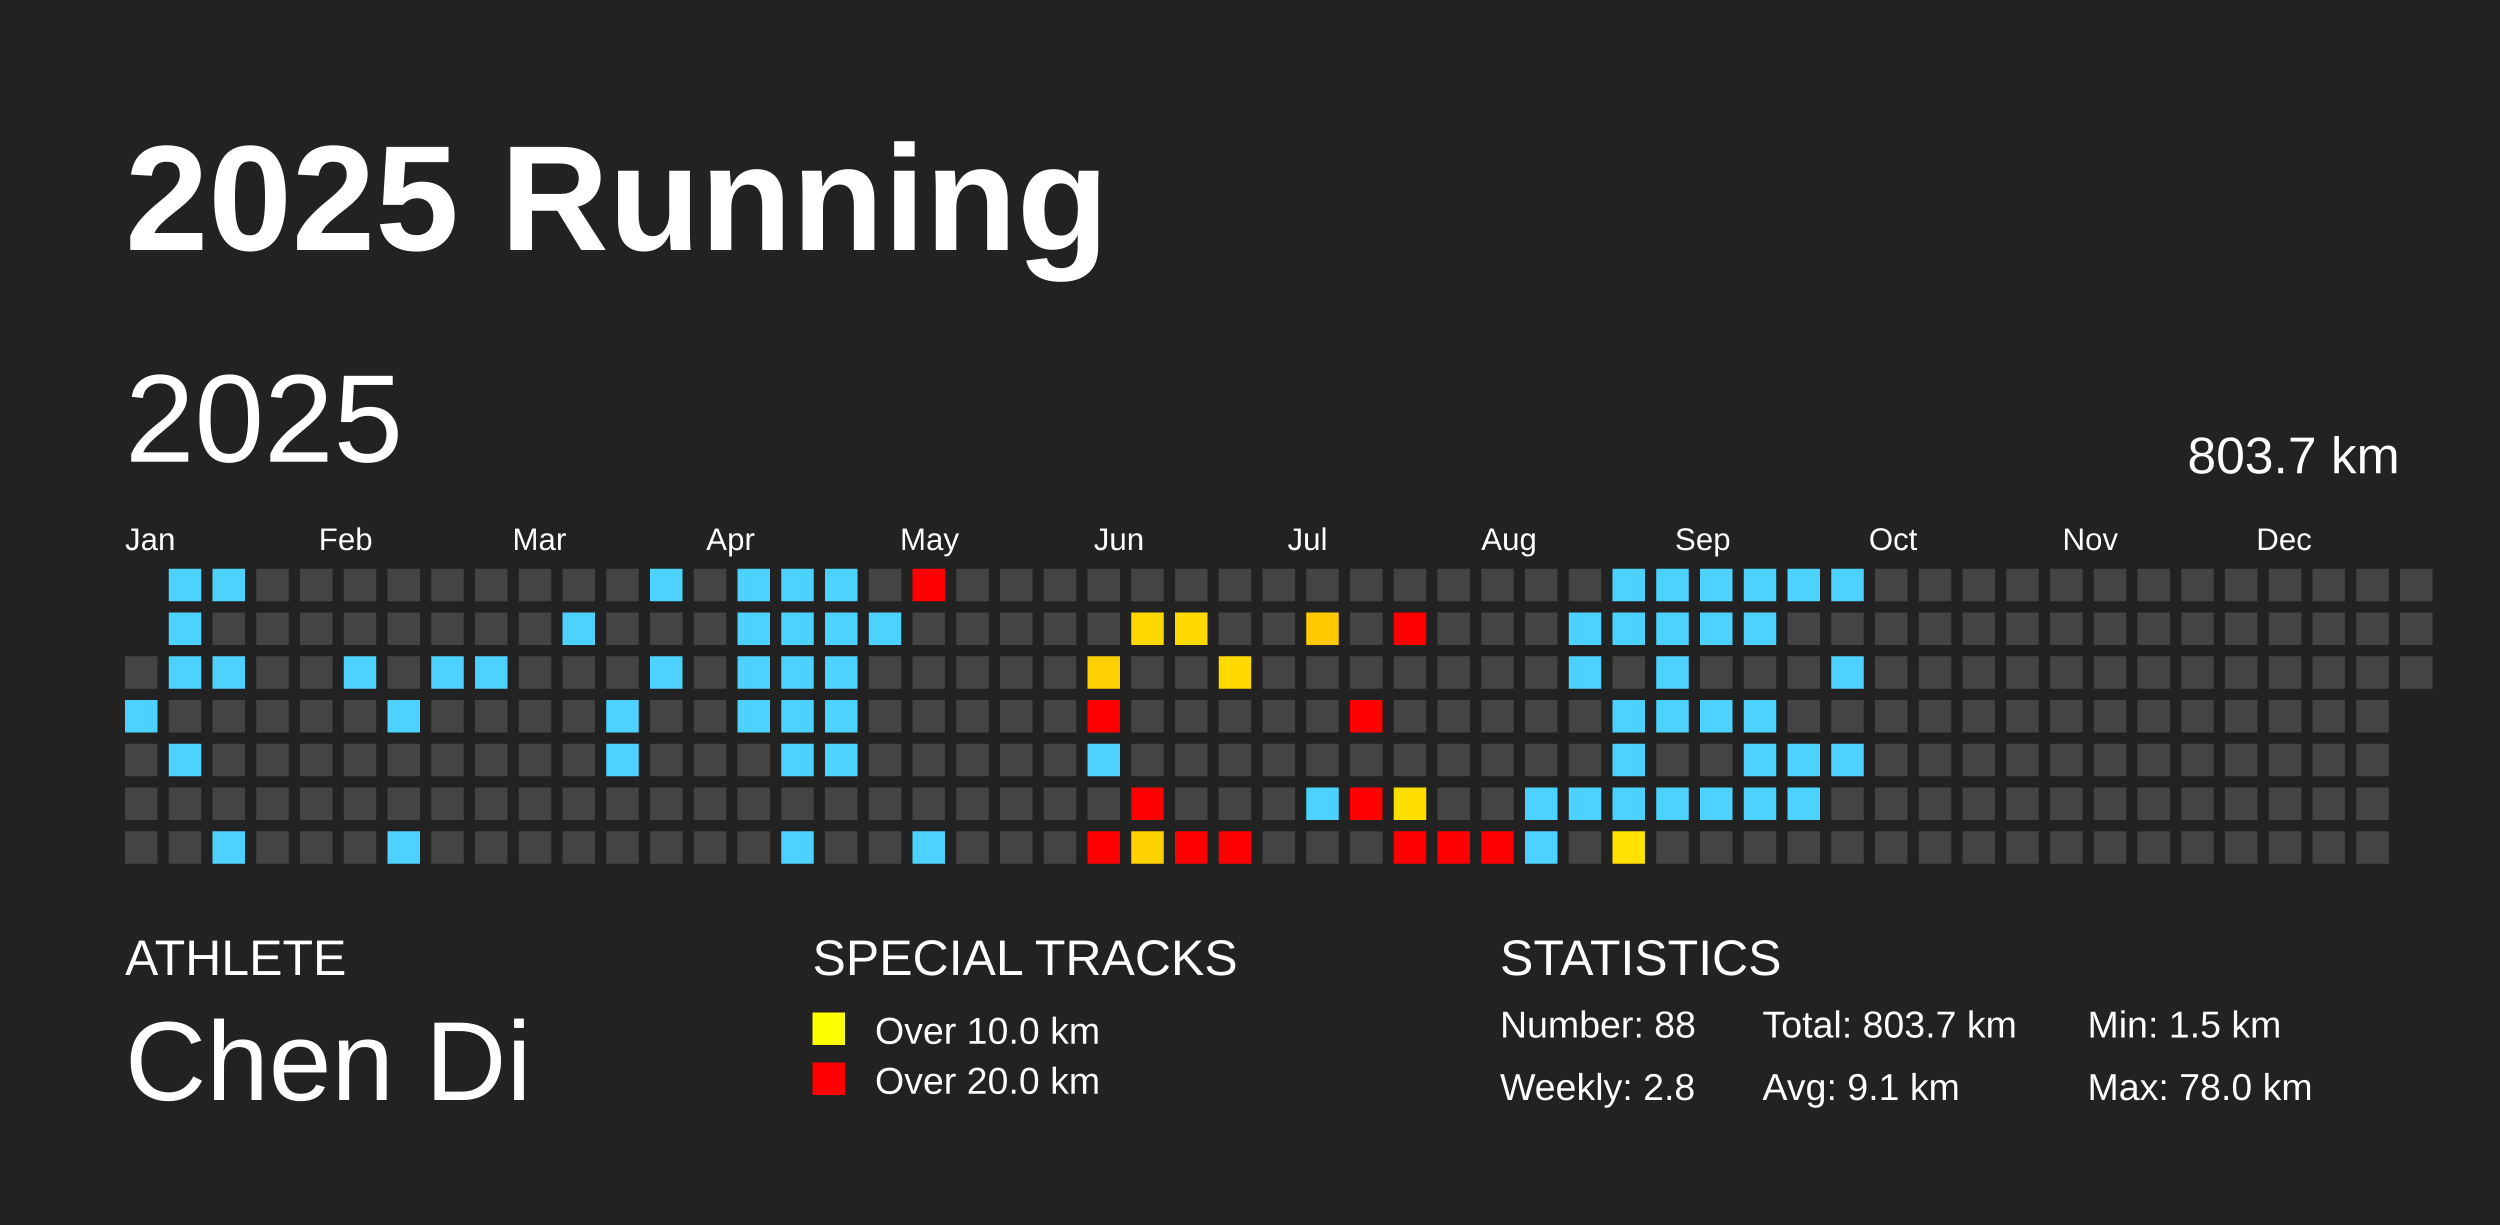
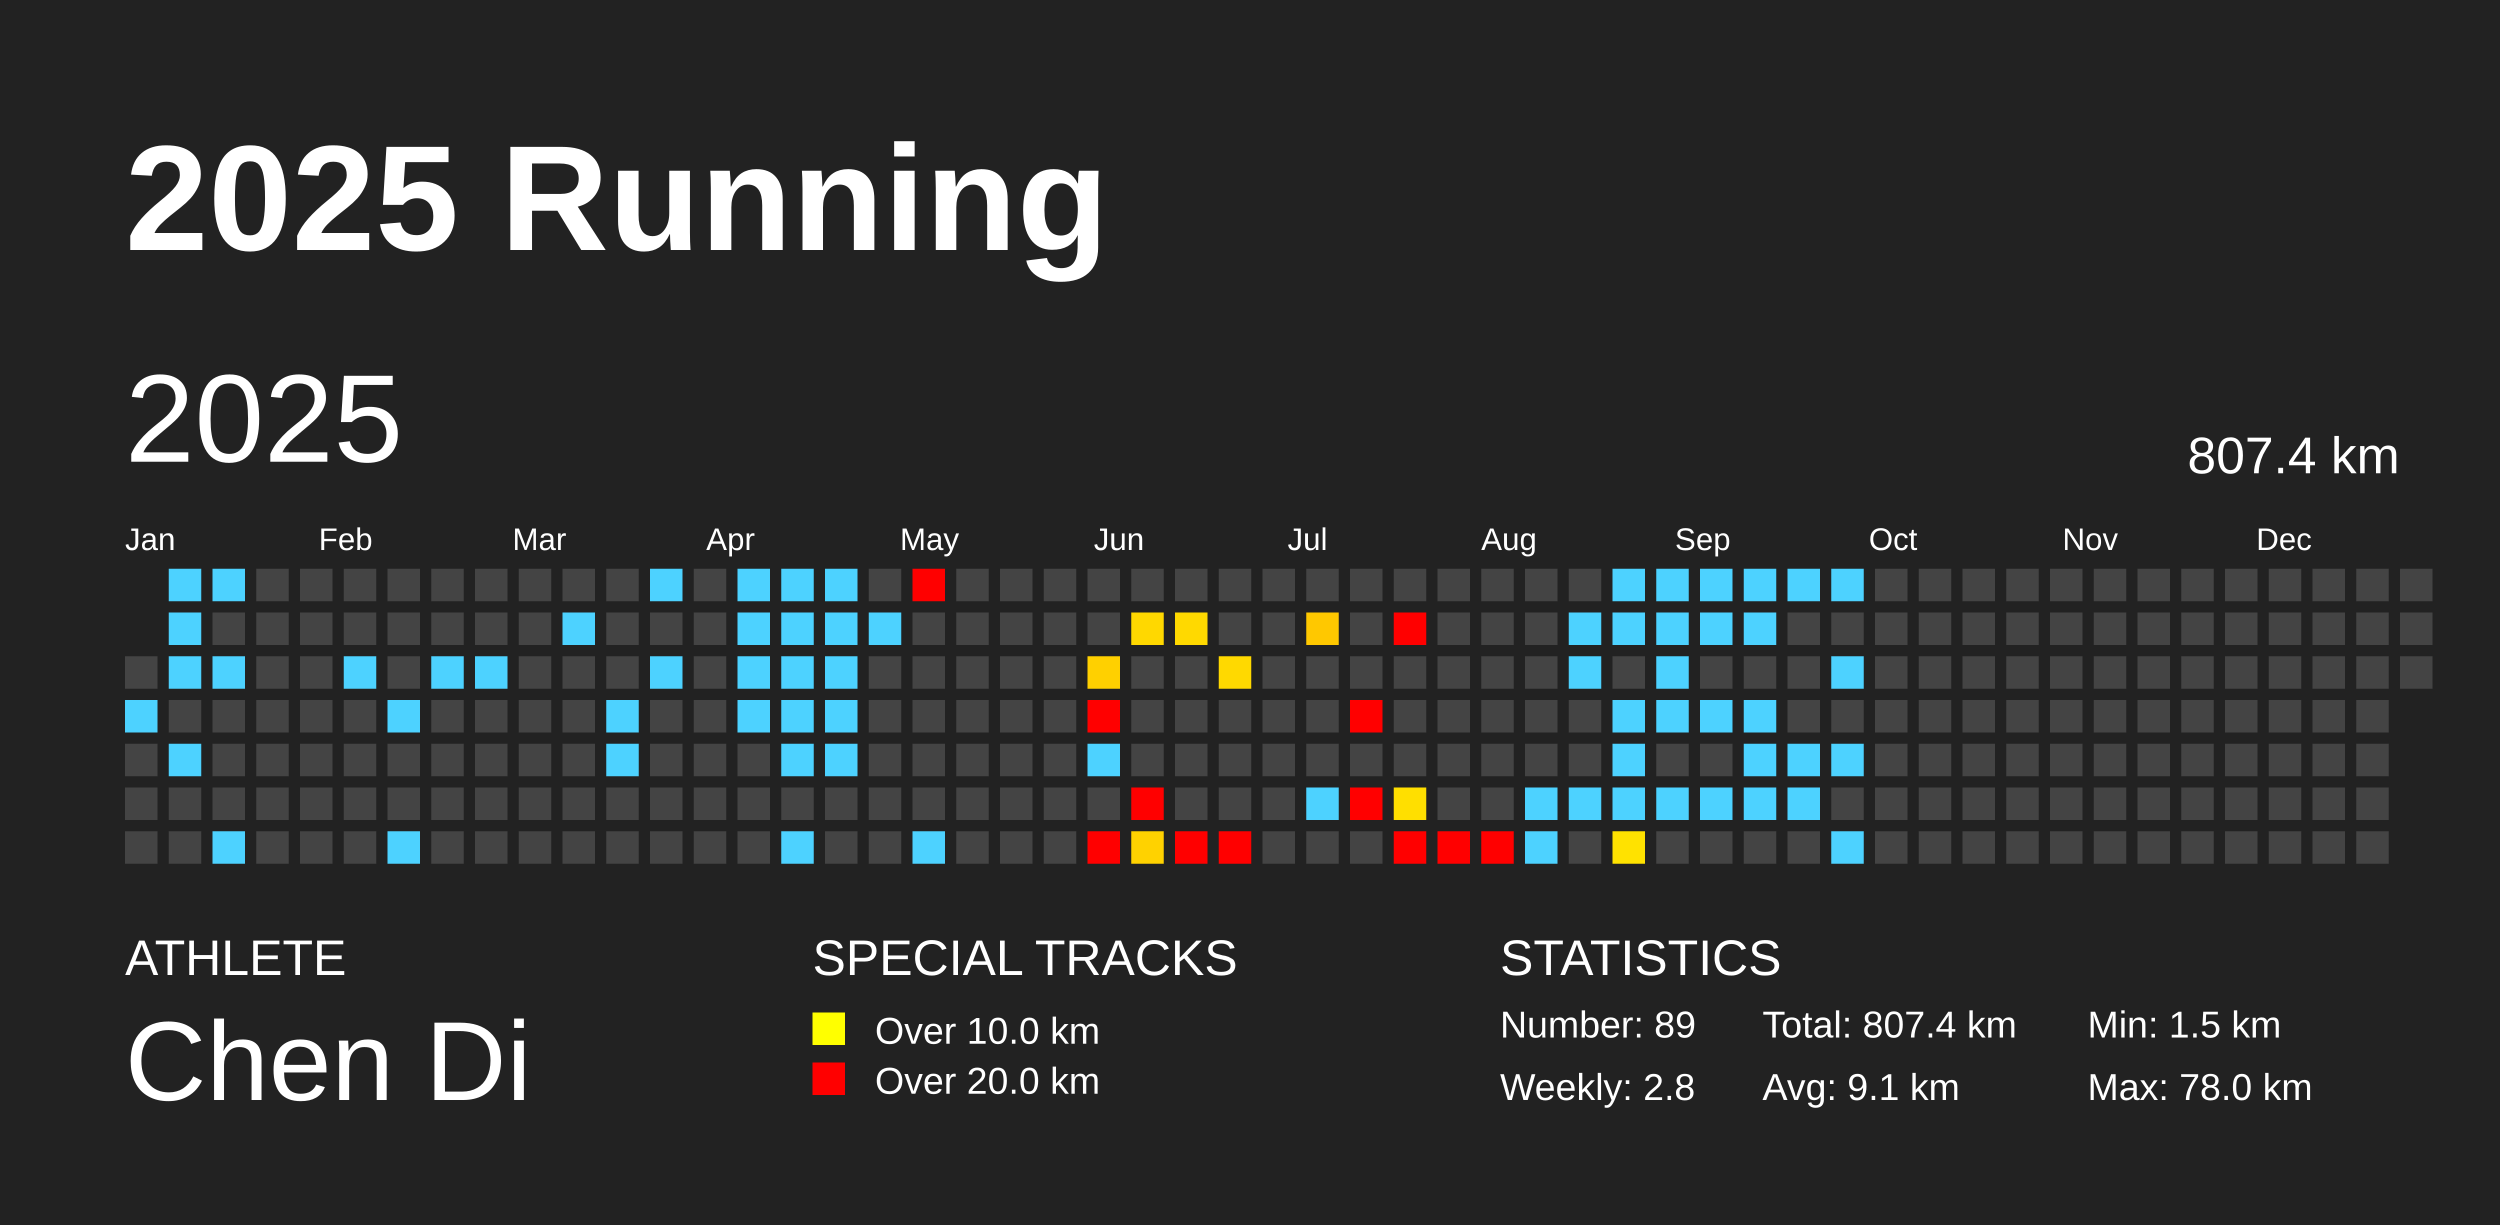
<svg xmlns="http://www.w3.org/2000/svg" baseProfile="full" height="98mm" version="1.1" viewBox="0,0,200,98" width="200mm">
  <defs />
  <rect fill="#222222" height="98" width="200" x="0" y="0" />
  <text fill="#FFFFFF" style="font-size:12px; font-family:Arial; font-weight:bold;" x="10" y="20">2025 Running</text>
  <text fill="#FFFFFF" style="font-size:4px; font-family:Arial" x="10" y="78">ATHLETE</text>
  <text fill="#FFFFFF" style="font-size:9px; font-family:Arial" x="10" y="88">Chen Di</text>
  <text fill="#FFFFFF" style="font-size:4px; font-family:Arial" x="65" y="78">SPECIAL TRACKS</text>
  <rect fill="yellow" height="2.6" width="2.6" x="65" y="81" />
  <text fill="#FFFFFF" style="font-size:3px; font-family:Arial" x="70" y="83.5">Over 10.0 km</text>
  <rect fill="red" height="2.6" width="2.6" x="65" y="85" />
  <text fill="#FFFFFF" style="font-size:3px; font-family:Arial" x="70" y="87.5">Over 20.0 km</text>
  <text fill="#FFFFFF" style="font-size:4px; font-family:Arial" x="120" y="78">STATISTICS</text>
-   <text fill="#FFFFFF" style="font-size:3px; font-family:Arial" x="120" y="83">Number: 88</text>
+   <text fill="#FFFFFF" style="font-size:3px; font-family:Arial" x="120" y="83">Number: 89</text>
  <text fill="#FFFFFF" style="font-size:3px; font-family:Arial" x="120" y="88">Weekly: 2.8</text>
-   <text fill="#FFFFFF" style="font-size:3px; font-family:Arial" x="141" y="83">Total: 803.7 km</text>
+   <text fill="#FFFFFF" style="font-size:3px; font-family:Arial" x="141" y="83">Total: 807.4 km</text>
  <text fill="#FFFFFF" style="font-size:3px; font-family:Arial" x="141" y="88">Avg: 9.1 km</text>
  <text fill="#FFFFFF" style="font-size:3px; font-family:Arial" x="167" y="83">Min: 1.5 km</text>
  <text fill="#FFFFFF" style="font-size:3px; font-family:Arial" x="167" y="88">Max: 78.0 km</text>
  <text dominant-baseline="hanging" fill="#FFFFFF" style="font-size:10.0px; font-family:Arial;" x="10" y="30">2025</text>
-   <text dominant-baseline="hanging" fill="#FFFFFF" style="font-size:4.125px; font-family:Arial;" x="175" y="35">803.7 km</text>
+   <text dominant-baseline="hanging" fill="#FFFFFF" style="font-size:4.125px; font-family:Arial;" x="175" y="35">807.4 km</text>
  <text fill="#FFFFFF" style="font-size:2.5px; font-family:Arial" x="10.0" y="44">Jan</text>
  <text fill="#FFFFFF" style="font-size:2.5px; font-family:Arial" x="25.5" y="44">Feb</text>
  <text fill="#FFFFFF" style="font-size:2.5px; font-family:Arial" x="41.0" y="44">Mar</text>
  <text fill="#FFFFFF" style="font-size:2.5px; font-family:Arial" x="56.5" y="44">Apr</text>
  <text fill="#FFFFFF" style="font-size:2.5px; font-family:Arial" x="72.0" y="44">May</text>
  <text fill="#FFFFFF" style="font-size:2.5px; font-family:Arial" x="87.5" y="44">Jun</text>
  <text fill="#FFFFFF" style="font-size:2.5px; font-family:Arial" x="103.0" y="44">Jul</text>
  <text fill="#FFFFFF" style="font-size:2.5px; font-family:Arial" x="118.5" y="44">Aug</text>
  <text fill="#FFFFFF" style="font-size:2.5px; font-family:Arial" x="134.0" y="44">Sep</text>
  <text fill="#FFFFFF" style="font-size:2.5px; font-family:Arial" x="149.5" y="44">Oct</text>
  <text fill="#FFFFFF" style="font-size:2.5px; font-family:Arial" x="165.0" y="44">Nov</text>
  <text fill="#FFFFFF" style="font-size:2.5px; font-family:Arial" x="180.5" y="44">Dec</text>
  <rect fill="#444444" height="2.6" width="2.6" x="10.0" y="52.5" />
  <rect fill="#4dd2ff" height="2.6" width="2.6" x="10.0" y="56.0" />
  <rect fill="#444444" height="2.6" width="2.6" x="10.0" y="59.5" />
  <rect fill="#444444" height="2.6" width="2.6" x="10.0" y="63.0" />
  <rect fill="#444444" height="2.6" width="2.6" x="10.0" y="66.5" />
  <rect fill="#4dd2ff" height="2.6" width="2.6" x="13.5" y="45.5" />
  <rect fill="#4dd2ff" height="2.6" width="2.6" x="13.5" y="49.0" />
  <rect fill="#4dd2ff" height="2.6" width="2.6" x="13.5" y="52.5" />
  <rect fill="#444444" height="2.6" width="2.6" x="13.5" y="56.0" />
  <rect fill="#4dd2ff" height="2.6" width="2.6" x="13.5" y="59.5" />
  <rect fill="#444444" height="2.6" width="2.6" x="13.5" y="63.0" />
  <rect fill="#444444" height="2.6" width="2.6" x="13.5" y="66.5" />
  <rect fill="#4dd2ff" height="2.6" width="2.6" x="17.0" y="45.5" />
  <rect fill="#444444" height="2.6" width="2.6" x="17.0" y="49.0" />
  <rect fill="#4dd2ff" height="2.6" width="2.6" x="17.0" y="52.5" />
  <rect fill="#444444" height="2.6" width="2.6" x="17.0" y="56.0" />
  <rect fill="#444444" height="2.6" width="2.6" x="17.0" y="59.5" />
  <rect fill="#444444" height="2.6" width="2.6" x="17.0" y="63.0" />
  <rect fill="#4dd2ff" height="2.6" width="2.6" x="17.0" y="66.5" />
  <rect fill="#444444" height="2.6" width="2.6" x="20.5" y="45.5" />
  <rect fill="#444444" height="2.6" width="2.6" x="20.5" y="49.0" />
  <rect fill="#444444" height="2.6" width="2.6" x="20.5" y="52.5" />
  <rect fill="#444444" height="2.6" width="2.6" x="20.5" y="56.0" />
  <rect fill="#444444" height="2.6" width="2.6" x="20.5" y="59.5" />
  <rect fill="#444444" height="2.6" width="2.6" x="20.5" y="63.0" />
  <rect fill="#444444" height="2.6" width="2.6" x="20.5" y="66.5" />
  <rect fill="#444444" height="2.6" width="2.6" x="24.0" y="45.5" />
  <rect fill="#444444" height="2.6" width="2.6" x="24.0" y="49.0" />
  <rect fill="#444444" height="2.6" width="2.6" x="24.0" y="52.5" />
  <rect fill="#444444" height="2.6" width="2.6" x="24.0" y="56.0" />
  <rect fill="#444444" height="2.6" width="2.6" x="24.0" y="59.5" />
  <rect fill="#444444" height="2.6" width="2.6" x="24.0" y="63.0" />
  <rect fill="#444444" height="2.6" width="2.6" x="24.0" y="66.5" />
  <rect fill="#444444" height="2.6" width="2.6" x="27.5" y="45.5" />
  <rect fill="#444444" height="2.6" width="2.6" x="27.5" y="49.0" />
  <rect fill="#4dd2ff" height="2.6" width="2.6" x="27.5" y="52.5" />
  <rect fill="#444444" height="2.6" width="2.6" x="27.5" y="56.0" />
  <rect fill="#444444" height="2.6" width="2.6" x="27.5" y="59.5" />
  <rect fill="#444444" height="2.6" width="2.6" x="27.5" y="63.0" />
  <rect fill="#444444" height="2.6" width="2.6" x="27.5" y="66.5" />
  <rect fill="#444444" height="2.6" width="2.6" x="31.0" y="45.5" />
  <rect fill="#444444" height="2.6" width="2.6" x="31.0" y="49.0" />
  <rect fill="#444444" height="2.6" width="2.6" x="31.0" y="52.5" />
  <rect fill="#4dd2ff" height="2.6" width="2.6" x="31.0" y="56.0" />
  <rect fill="#444444" height="2.6" width="2.6" x="31.0" y="59.5" />
  <rect fill="#444444" height="2.6" width="2.6" x="31.0" y="63.0" />
  <rect fill="#4dd2ff" height="2.6" width="2.6" x="31.0" y="66.5" />
  <rect fill="#444444" height="2.6" width="2.6" x="34.5" y="45.5" />
  <rect fill="#444444" height="2.6" width="2.6" x="34.5" y="49.0" />
  <rect fill="#4dd2ff" height="2.6" width="2.6" x="34.5" y="52.5" />
  <rect fill="#444444" height="2.6" width="2.6" x="34.5" y="56.0" />
  <rect fill="#444444" height="2.6" width="2.6" x="34.5" y="59.5" />
  <rect fill="#444444" height="2.6" width="2.6" x="34.5" y="63.0" />
  <rect fill="#444444" height="2.6" width="2.6" x="34.5" y="66.5" />
  <rect fill="#444444" height="2.6" width="2.6" x="38.0" y="45.5" />
  <rect fill="#444444" height="2.6" width="2.6" x="38.0" y="49.0" />
  <rect fill="#4dd2ff" height="2.6" width="2.6" x="38.0" y="52.5" />
  <rect fill="#444444" height="2.6" width="2.6" x="38.0" y="56.0" />
  <rect fill="#444444" height="2.6" width="2.6" x="38.0" y="59.5" />
  <rect fill="#444444" height="2.6" width="2.6" x="38.0" y="63.0" />
  <rect fill="#444444" height="2.6" width="2.6" x="38.0" y="66.5" />
  <rect fill="#444444" height="2.6" width="2.6" x="41.5" y="45.5" />
  <rect fill="#444444" height="2.6" width="2.6" x="41.5" y="49.0" />
  <rect fill="#444444" height="2.6" width="2.6" x="41.5" y="52.5" />
  <rect fill="#444444" height="2.6" width="2.6" x="41.5" y="56.0" />
  <rect fill="#444444" height="2.6" width="2.6" x="41.5" y="59.5" />
  <rect fill="#444444" height="2.6" width="2.6" x="41.5" y="63.0" />
  <rect fill="#444444" height="2.6" width="2.6" x="41.5" y="66.5" />
  <rect fill="#444444" height="2.6" width="2.6" x="45.0" y="45.5" />
  <rect fill="#4dd2ff" height="2.6" width="2.6" x="45.0" y="49.0" />
  <rect fill="#444444" height="2.6" width="2.6" x="45.0" y="52.5" />
  <rect fill="#444444" height="2.6" width="2.6" x="45.0" y="56.0" />
  <rect fill="#444444" height="2.6" width="2.6" x="45.0" y="59.5" />
  <rect fill="#444444" height="2.6" width="2.6" x="45.0" y="63.0" />
  <rect fill="#444444" height="2.6" width="2.6" x="45.0" y="66.5" />
  <rect fill="#444444" height="2.6" width="2.6" x="48.5" y="45.5" />
  <rect fill="#444444" height="2.6" width="2.6" x="48.5" y="49.0" />
  <rect fill="#444444" height="2.6" width="2.6" x="48.5" y="52.5" />
  <rect fill="#4dd2ff" height="2.6" width="2.6" x="48.5" y="56.0" />
  <rect fill="#4dd2ff" height="2.6" width="2.6" x="48.5" y="59.5" />
  <rect fill="#444444" height="2.6" width="2.6" x="48.5" y="63.0" />
  <rect fill="#444444" height="2.6" width="2.6" x="48.5" y="66.5" />
  <rect fill="#4dd2ff" height="2.6" width="2.6" x="52.0" y="45.5" />
  <rect fill="#444444" height="2.6" width="2.6" x="52.0" y="49.0" />
  <rect fill="#4dd2ff" height="2.6" width="2.6" x="52.0" y="52.5" />
  <rect fill="#444444" height="2.6" width="2.6" x="52.0" y="56.0" />
  <rect fill="#444444" height="2.6" width="2.6" x="52.0" y="59.5" />
  <rect fill="#444444" height="2.6" width="2.6" x="52.0" y="63.0" />
  <rect fill="#444444" height="2.6" width="2.6" x="52.0" y="66.5" />
  <rect fill="#444444" height="2.6" width="2.6" x="55.5" y="45.5" />
  <rect fill="#444444" height="2.6" width="2.6" x="55.5" y="49.0" />
  <rect fill="#444444" height="2.6" width="2.6" x="55.5" y="52.5" />
  <rect fill="#444444" height="2.6" width="2.6" x="55.5" y="56.0" />
  <rect fill="#444444" height="2.6" width="2.6" x="55.5" y="59.5" />
  <rect fill="#444444" height="2.6" width="2.6" x="55.5" y="63.0" />
  <rect fill="#444444" height="2.6" width="2.6" x="55.5" y="66.5" />
  <rect fill="#4dd2ff" height="2.6" width="2.6" x="59.0" y="45.5" />
  <rect fill="#4dd2ff" height="2.6" width="2.6" x="59.0" y="49.0" />
  <rect fill="#4dd2ff" height="2.6" width="2.6" x="59.0" y="52.5" />
  <rect fill="#4dd2ff" height="2.6" width="2.6" x="59.0" y="56.0" />
  <rect fill="#444444" height="2.6" width="2.6" x="59.0" y="59.5" />
  <rect fill="#444444" height="2.6" width="2.6" x="59.0" y="63.0" />
  <rect fill="#444444" height="2.6" width="2.6" x="59.0" y="66.5" />
  <rect fill="#4dd2ff" height="2.6" width="2.6" x="62.5" y="45.5" />
  <rect fill="#4dd2ff" height="2.6" width="2.6" x="62.5" y="49.0" />
  <rect fill="#4dd2ff" height="2.6" width="2.6" x="62.5" y="52.5" />
  <rect fill="#4dd2ff" height="2.6" width="2.6" x="62.5" y="56.0" />
  <rect fill="#4dd2ff" height="2.6" width="2.6" x="62.5" y="59.5" />
  <rect fill="#444444" height="2.6" width="2.6" x="62.5" y="63.0" />
  <rect fill="#4dd2ff" height="2.6" width="2.6" x="62.5" y="66.5" />
  <rect fill="#4dd2ff" height="2.6" width="2.6" x="66.0" y="45.5" />
  <rect fill="#4dd2ff" height="2.6" width="2.6" x="66.0" y="49.0" />
  <rect fill="#4dd2ff" height="2.6" width="2.6" x="66.0" y="52.5" />
  <rect fill="#4dd2ff" height="2.6" width="2.6" x="66.0" y="56.0" />
  <rect fill="#4dd2ff" height="2.6" width="2.6" x="66.0" y="59.5" />
  <rect fill="#444444" height="2.6" width="2.6" x="66.0" y="63.0" />
  <rect fill="#444444" height="2.6" width="2.6" x="66.0" y="66.5" />
  <rect fill="#444444" height="2.6" width="2.6" x="69.5" y="45.5" />
  <rect fill="#4dd2ff" height="2.6" width="2.6" x="69.5" y="49.0" />
  <rect fill="#444444" height="2.6" width="2.6" x="69.5" y="52.5" />
  <rect fill="#444444" height="2.6" width="2.6" x="69.5" y="56.0" />
  <rect fill="#444444" height="2.6" width="2.6" x="69.5" y="59.5" />
  <rect fill="#444444" height="2.6" width="2.6" x="69.5" y="63.0" />
  <rect fill="#444444" height="2.6" width="2.6" x="69.5" y="66.5" />
  <rect fill="red" height="2.6" width="2.6" x="73.0" y="45.5" />
  <rect fill="#444444" height="2.6" width="2.6" x="73.0" y="49.0" />
  <rect fill="#444444" height="2.6" width="2.6" x="73.0" y="52.5" />
  <rect fill="#444444" height="2.6" width="2.6" x="73.0" y="56.0" />
  <rect fill="#444444" height="2.6" width="2.6" x="73.0" y="59.5" />
  <rect fill="#444444" height="2.6" width="2.6" x="73.0" y="63.0" />
  <rect fill="#4dd2ff" height="2.6" width="2.6" x="73.0" y="66.5" />
  <rect fill="#444444" height="2.6" width="2.6" x="76.5" y="45.5" />
  <rect fill="#444444" height="2.6" width="2.6" x="76.5" y="49.0" />
  <rect fill="#444444" height="2.6" width="2.6" x="76.5" y="52.5" />
  <rect fill="#444444" height="2.6" width="2.6" x="76.5" y="56.0" />
  <rect fill="#444444" height="2.6" width="2.6" x="76.5" y="59.5" />
  <rect fill="#444444" height="2.6" width="2.6" x="76.5" y="63.0" />
  <rect fill="#444444" height="2.6" width="2.6" x="76.5" y="66.5" />
  <rect fill="#444444" height="2.6" width="2.6" x="80.0" y="45.5" />
  <rect fill="#444444" height="2.6" width="2.6" x="80.0" y="49.0" />
  <rect fill="#444444" height="2.6" width="2.6" x="80.0" y="52.5" />
  <rect fill="#444444" height="2.6" width="2.6" x="80.0" y="56.0" />
  <rect fill="#444444" height="2.6" width="2.6" x="80.0" y="59.5" />
  <rect fill="#444444" height="2.6" width="2.6" x="80.0" y="63.0" />
  <rect fill="#444444" height="2.6" width="2.6" x="80.0" y="66.5" />
  <rect fill="#444444" height="2.6" width="2.6" x="83.5" y="45.5" />
  <rect fill="#444444" height="2.6" width="2.6" x="83.5" y="49.0" />
  <rect fill="#444444" height="2.6" width="2.6" x="83.5" y="52.5" />
  <rect fill="#444444" height="2.6" width="2.6" x="83.5" y="56.0" />
  <rect fill="#444444" height="2.6" width="2.6" x="83.5" y="59.5" />
  <rect fill="#444444" height="2.6" width="2.6" x="83.5" y="63.0" />
  <rect fill="#444444" height="2.6" width="2.6" x="83.5" y="66.5" />
  <rect fill="#444444" height="2.6" width="2.6" x="87.0" y="45.5" />
  <rect fill="#444444" height="2.6" width="2.6" x="87.0" y="49.0" />
  <rect fill="#ffd000" height="2.6" width="2.6" x="87.0" y="52.5" />
  <rect fill="red" height="2.6" width="2.6" x="87.0" y="56.0" />
  <rect fill="#4dd2ff" height="2.6" width="2.6" x="87.0" y="59.5" />
  <rect fill="#444444" height="2.6" width="2.6" x="87.0" y="63.0" />
  <rect fill="red" height="2.6" width="2.6" x="87.0" y="66.5" />
  <rect fill="#444444" height="2.6" width="2.6" x="90.5" y="45.5" />
  <rect fill="#ffd800" height="2.6" width="2.6" x="90.5" y="49.0" />
  <rect fill="#444444" height="2.6" width="2.6" x="90.5" y="52.5" />
  <rect fill="#444444" height="2.6" width="2.6" x="90.5" y="56.0" />
  <rect fill="#444444" height="2.6" width="2.6" x="90.5" y="59.5" />
  <rect fill="red" height="2.6" width="2.6" x="90.5" y="63.0" />
  <rect fill="#ffd200" height="2.6" width="2.6" x="90.5" y="66.5" />
  <rect fill="#444444" height="2.6" width="2.6" x="94.0" y="45.5" />
  <rect fill="#ffd900" height="2.6" width="2.6" x="94.0" y="49.0" />
  <rect fill="#444444" height="2.6" width="2.6" x="94.0" y="52.5" />
  <rect fill="#444444" height="2.6" width="2.6" x="94.0" y="56.0" />
  <rect fill="#444444" height="2.6" width="2.6" x="94.0" y="59.5" />
  <rect fill="#444444" height="2.6" width="2.6" x="94.0" y="63.0" />
  <rect fill="red" height="2.6" width="2.6" x="94.0" y="66.5" />
  <rect fill="#444444" height="2.6" width="2.6" x="97.5" y="45.5" />
  <rect fill="#444444" height="2.6" width="2.6" x="97.5" y="49.0" />
  <rect fill="#ffd900" height="2.6" width="2.6" x="97.5" y="52.5" />
  <rect fill="#444444" height="2.6" width="2.6" x="97.5" y="56.0" />
  <rect fill="#444444" height="2.6" width="2.6" x="97.5" y="59.5" />
  <rect fill="#444444" height="2.6" width="2.6" x="97.5" y="63.0" />
  <rect fill="red" height="2.6" width="2.6" x="97.5" y="66.5" />
  <rect fill="#444444" height="2.6" width="2.6" x="101.0" y="45.5" />
  <rect fill="#444444" height="2.6" width="2.6" x="101.0" y="49.0" />
  <rect fill="#444444" height="2.6" width="2.6" x="101.0" y="52.5" />
  <rect fill="#444444" height="2.6" width="2.6" x="101.0" y="56.0" />
  <rect fill="#444444" height="2.6" width="2.6" x="101.0" y="59.5" />
  <rect fill="#444444" height="2.6" width="2.6" x="101.0" y="63.0" />
  <rect fill="#444444" height="2.6" width="2.6" x="101.0" y="66.5" />
  <rect fill="#444444" height="2.6" width="2.6" x="104.5" y="45.5" />
  <rect fill="#ffc800" height="2.6" width="2.6" x="104.5" y="49.0" />
  <rect fill="#444444" height="2.6" width="2.6" x="104.5" y="52.5" />
  <rect fill="#444444" height="2.6" width="2.6" x="104.5" y="56.0" />
  <rect fill="#444444" height="2.6" width="2.6" x="104.5" y="59.5" />
  <rect fill="#4dd2ff" height="2.6" width="2.6" x="104.5" y="63.0" />
  <rect fill="#444444" height="2.6" width="2.6" x="104.5" y="66.5" />
  <rect fill="#444444" height="2.6" width="2.6" x="108.0" y="45.5" />
  <rect fill="#444444" height="2.6" width="2.6" x="108.0" y="49.0" />
  <rect fill="#444444" height="2.6" width="2.6" x="108.0" y="52.5" />
  <rect fill="red" height="2.6" width="2.6" x="108.0" y="56.0" />
  <rect fill="#444444" height="2.6" width="2.6" x="108.0" y="59.5" />
  <rect fill="red" height="2.6" width="2.6" x="108.0" y="63.0" />
  <rect fill="#444444" height="2.6" width="2.6" x="108.0" y="66.5" />
  <rect fill="#444444" height="2.6" width="2.6" x="111.5" y="45.5" />
  <rect fill="red" height="2.6" width="2.6" x="111.5" y="49.0" />
  <rect fill="#444444" height="2.6" width="2.6" x="111.5" y="52.5" />
  <rect fill="#444444" height="2.6" width="2.6" x="111.5" y="56.0" />
  <rect fill="#444444" height="2.6" width="2.6" x="111.5" y="59.5" />
  <rect fill="#ffdf00" height="2.6" width="2.6" x="111.5" y="63.0" />
  <rect fill="red" height="2.6" width="2.6" x="111.5" y="66.5" />
  <rect fill="#444444" height="2.6" width="2.6" x="115.0" y="45.5" />
  <rect fill="#444444" height="2.6" width="2.6" x="115.0" y="49.0" />
  <rect fill="#444444" height="2.6" width="2.6" x="115.0" y="52.5" />
  <rect fill="#444444" height="2.6" width="2.6" x="115.0" y="56.0" />
  <rect fill="#444444" height="2.6" width="2.6" x="115.0" y="59.5" />
  <rect fill="#444444" height="2.6" width="2.6" x="115.0" y="63.0" />
  <rect fill="red" height="2.6" width="2.6" x="115.0" y="66.5" />
  <rect fill="#444444" height="2.6" width="2.6" x="118.5" y="45.5" />
  <rect fill="#444444" height="2.6" width="2.6" x="118.5" y="49.0" />
  <rect fill="#444444" height="2.6" width="2.6" x="118.5" y="52.5" />
  <rect fill="#444444" height="2.6" width="2.6" x="118.5" y="56.0" />
  <rect fill="#444444" height="2.6" width="2.6" x="118.5" y="59.5" />
  <rect fill="#444444" height="2.6" width="2.6" x="118.5" y="63.0" />
  <rect fill="red" height="2.6" width="2.6" x="118.5" y="66.5" />
  <rect fill="#444444" height="2.6" width="2.6" x="122.0" y="45.5" />
  <rect fill="#444444" height="2.6" width="2.6" x="122.0" y="49.0" />
  <rect fill="#444444" height="2.6" width="2.6" x="122.0" y="52.5" />
  <rect fill="#444444" height="2.6" width="2.6" x="122.0" y="56.0" />
  <rect fill="#444444" height="2.6" width="2.6" x="122.0" y="59.5" />
  <rect fill="#4dd2ff" height="2.6" width="2.6" x="122.0" y="63.0" />
  <rect fill="#4dd2ff" height="2.6" width="2.6" x="122.0" y="66.5" />
  <rect fill="#444444" height="2.6" width="2.6" x="125.5" y="45.5" />
  <rect fill="#4dd2ff" height="2.6" width="2.6" x="125.5" y="49.0" />
  <rect fill="#4dd2ff" height="2.6" width="2.6" x="125.5" y="52.5" />
  <rect fill="#444444" height="2.6" width="2.6" x="125.5" y="56.0" />
  <rect fill="#444444" height="2.6" width="2.6" x="125.5" y="59.5" />
  <rect fill="#4dd2ff" height="2.6" width="2.6" x="125.5" y="63.0" />
  <rect fill="#444444" height="2.6" width="2.6" x="125.5" y="66.5" />
  <rect fill="#4dd2ff" height="2.6" width="2.6" x="129.0" y="45.5" />
  <rect fill="#4dd2ff" height="2.6" width="2.6" x="129.0" y="49.0" />
  <rect fill="#444444" height="2.6" width="2.6" x="129.0" y="52.5" />
  <rect fill="#4dd2ff" height="2.6" width="2.6" x="129.0" y="56.0" />
  <rect fill="#4dd2ff" height="2.6" width="2.6" x="129.0" y="59.5" />
  <rect fill="#4dd2ff" height="2.6" width="2.6" x="129.0" y="63.0" />
  <rect fill="#ffe200" height="2.6" width="2.6" x="129.0" y="66.5" />
  <rect fill="#4dd2ff" height="2.6" width="2.6" x="132.5" y="45.5" />
  <rect fill="#4dd2ff" height="2.6" width="2.6" x="132.5" y="49.0" />
  <rect fill="#4dd2ff" height="2.6" width="2.6" x="132.5" y="52.5" />
  <rect fill="#4dd2ff" height="2.6" width="2.6" x="132.5" y="56.0" />
  <rect fill="#444444" height="2.6" width="2.6" x="132.5" y="59.5" />
  <rect fill="#4dd2ff" height="2.6" width="2.6" x="132.5" y="63.0" />
  <rect fill="#444444" height="2.6" width="2.6" x="132.5" y="66.5" />
  <rect fill="#4dd2ff" height="2.6" width="2.6" x="136.0" y="45.5" />
  <rect fill="#4dd2ff" height="2.6" width="2.6" x="136.0" y="49.0" />
  <rect fill="#444444" height="2.6" width="2.6" x="136.0" y="52.5" />
  <rect fill="#4dd2ff" height="2.6" width="2.6" x="136.0" y="56.0" />
  <rect fill="#444444" height="2.6" width="2.6" x="136.0" y="59.5" />
  <rect fill="#4dd2ff" height="2.6" width="2.6" x="136.0" y="63.0" />
  <rect fill="#444444" height="2.6" width="2.6" x="136.0" y="66.5" />
  <rect fill="#4dd2ff" height="2.6" width="2.6" x="139.5" y="45.5" />
  <rect fill="#4dd2ff" height="2.6" width="2.6" x="139.5" y="49.0" />
  <rect fill="#444444" height="2.6" width="2.6" x="139.5" y="52.5" />
  <rect fill="#4dd2ff" height="2.6" width="2.6" x="139.5" y="56.0" />
  <rect fill="#4dd2ff" height="2.6" width="2.6" x="139.5" y="59.5" />
  <rect fill="#4dd2ff" height="2.6" width="2.6" x="139.5" y="63.0" />
  <rect fill="#444444" height="2.6" width="2.6" x="139.5" y="66.5" />
  <rect fill="#4dd2ff" height="2.6" width="2.6" x="143.0" y="45.5" />
  <rect fill="#444444" height="2.6" width="2.6" x="143.0" y="49.0" />
  <rect fill="#444444" height="2.6" width="2.6" x="143.0" y="52.5" />
  <rect fill="#444444" height="2.6" width="2.6" x="143.0" y="56.0" />
  <rect fill="#4dd2ff" height="2.6" width="2.6" x="143.0" y="59.5" />
  <rect fill="#4dd2ff" height="2.6" width="2.6" x="143.0" y="63.0" />
  <rect fill="#444444" height="2.6" width="2.6" x="143.0" y="66.5" />
  <rect fill="#4dd2ff" height="2.6" width="2.6" x="146.5" y="45.5" />
  <rect fill="#444444" height="2.6" width="2.6" x="146.5" y="49.0" />
  <rect fill="#4dd2ff" height="2.6" width="2.6" x="146.5" y="52.5" />
  <rect fill="#444444" height="2.6" width="2.6" x="146.5" y="56.0" />
  <rect fill="#4dd2ff" height="2.6" width="2.6" x="146.5" y="59.5" />
  <rect fill="#444444" height="2.6" width="2.6" x="146.5" y="63.0" />
-   <rect fill="#444444" height="2.6" width="2.6" x="146.5" y="66.5" />
+   <rect fill="#4dd2ff" height="2.6" width="2.6" x="146.5" y="66.5" />
  <rect fill="#444444" height="2.6" width="2.6" x="150.0" y="45.5" />
  <rect fill="#444444" height="2.6" width="2.6" x="150.0" y="49.0" />
  <rect fill="#444444" height="2.6" width="2.6" x="150.0" y="52.5" />
  <rect fill="#444444" height="2.6" width="2.6" x="150.0" y="56.0" />
  <rect fill="#444444" height="2.6" width="2.6" x="150.0" y="59.5" />
  <rect fill="#444444" height="2.6" width="2.6" x="150.0" y="63.0" />
  <rect fill="#444444" height="2.6" width="2.6" x="150.0" y="66.5" />
  <rect fill="#444444" height="2.6" width="2.6" x="153.5" y="45.5" />
  <rect fill="#444444" height="2.6" width="2.6" x="153.5" y="49.0" />
  <rect fill="#444444" height="2.6" width="2.6" x="153.5" y="52.5" />
  <rect fill="#444444" height="2.6" width="2.6" x="153.5" y="56.0" />
  <rect fill="#444444" height="2.6" width="2.6" x="153.5" y="59.5" />
  <rect fill="#444444" height="2.6" width="2.6" x="153.5" y="63.0" />
  <rect fill="#444444" height="2.6" width="2.6" x="153.5" y="66.5" />
  <rect fill="#444444" height="2.6" width="2.6" x="157.0" y="45.5" />
  <rect fill="#444444" height="2.6" width="2.6" x="157.0" y="49.0" />
  <rect fill="#444444" height="2.6" width="2.6" x="157.0" y="52.5" />
  <rect fill="#444444" height="2.6" width="2.6" x="157.0" y="56.0" />
  <rect fill="#444444" height="2.6" width="2.6" x="157.0" y="59.5" />
  <rect fill="#444444" height="2.6" width="2.6" x="157.0" y="63.0" />
  <rect fill="#444444" height="2.6" width="2.6" x="157.0" y="66.5" />
  <rect fill="#444444" height="2.6" width="2.6" x="160.5" y="45.5" />
  <rect fill="#444444" height="2.6" width="2.6" x="160.5" y="49.0" />
  <rect fill="#444444" height="2.6" width="2.6" x="160.5" y="52.5" />
  <rect fill="#444444" height="2.6" width="2.6" x="160.5" y="56.0" />
  <rect fill="#444444" height="2.6" width="2.6" x="160.5" y="59.5" />
  <rect fill="#444444" height="2.6" width="2.6" x="160.5" y="63.0" />
  <rect fill="#444444" height="2.6" width="2.6" x="160.5" y="66.5" />
  <rect fill="#444444" height="2.6" width="2.6" x="164.0" y="45.5" />
  <rect fill="#444444" height="2.6" width="2.6" x="164.0" y="49.0" />
  <rect fill="#444444" height="2.6" width="2.6" x="164.0" y="52.5" />
  <rect fill="#444444" height="2.6" width="2.6" x="164.0" y="56.0" />
  <rect fill="#444444" height="2.6" width="2.6" x="164.0" y="59.5" />
  <rect fill="#444444" height="2.6" width="2.6" x="164.0" y="63.0" />
  <rect fill="#444444" height="2.6" width="2.6" x="164.0" y="66.5" />
  <rect fill="#444444" height="2.6" width="2.6" x="167.5" y="45.5" />
  <rect fill="#444444" height="2.6" width="2.6" x="167.5" y="49.0" />
  <rect fill="#444444" height="2.6" width="2.6" x="167.5" y="52.5" />
  <rect fill="#444444" height="2.6" width="2.6" x="167.5" y="56.0" />
  <rect fill="#444444" height="2.6" width="2.6" x="167.5" y="59.5" />
  <rect fill="#444444" height="2.6" width="2.6" x="167.5" y="63.0" />
  <rect fill="#444444" height="2.6" width="2.6" x="167.5" y="66.5" />
  <rect fill="#444444" height="2.6" width="2.6" x="171.0" y="45.5" />
  <rect fill="#444444" height="2.6" width="2.6" x="171.0" y="49.0" />
  <rect fill="#444444" height="2.6" width="2.6" x="171.0" y="52.5" />
  <rect fill="#444444" height="2.6" width="2.6" x="171.0" y="56.0" />
  <rect fill="#444444" height="2.6" width="2.6" x="171.0" y="59.5" />
  <rect fill="#444444" height="2.6" width="2.6" x="171.0" y="63.0" />
  <rect fill="#444444" height="2.6" width="2.6" x="171.0" y="66.5" />
  <rect fill="#444444" height="2.6" width="2.6" x="174.5" y="45.5" />
  <rect fill="#444444" height="2.6" width="2.6" x="174.5" y="49.0" />
  <rect fill="#444444" height="2.6" width="2.6" x="174.5" y="52.5" />
  <rect fill="#444444" height="2.6" width="2.6" x="174.5" y="56.0" />
  <rect fill="#444444" height="2.6" width="2.6" x="174.5" y="59.5" />
  <rect fill="#444444" height="2.6" width="2.6" x="174.5" y="63.0" />
  <rect fill="#444444" height="2.6" width="2.6" x="174.5" y="66.5" />
  <rect fill="#444444" height="2.6" width="2.6" x="178.0" y="45.5" />
  <rect fill="#444444" height="2.6" width="2.6" x="178.0" y="49.0" />
  <rect fill="#444444" height="2.6" width="2.6" x="178.0" y="52.5" />
  <rect fill="#444444" height="2.6" width="2.6" x="178.0" y="56.0" />
  <rect fill="#444444" height="2.6" width="2.6" x="178.0" y="59.5" />
  <rect fill="#444444" height="2.6" width="2.6" x="178.0" y="63.0" />
  <rect fill="#444444" height="2.6" width="2.6" x="178.0" y="66.5" />
  <rect fill="#444444" height="2.6" width="2.6" x="181.5" y="45.5" />
  <rect fill="#444444" height="2.6" width="2.6" x="181.5" y="49.0" />
  <rect fill="#444444" height="2.6" width="2.6" x="181.5" y="52.5" />
  <rect fill="#444444" height="2.6" width="2.6" x="181.5" y="56.0" />
  <rect fill="#444444" height="2.6" width="2.6" x="181.5" y="59.5" />
  <rect fill="#444444" height="2.6" width="2.6" x="181.5" y="63.0" />
  <rect fill="#444444" height="2.6" width="2.6" x="181.5" y="66.5" />
  <rect fill="#444444" height="2.6" width="2.6" x="185.0" y="45.5" />
  <rect fill="#444444" height="2.6" width="2.6" x="185.0" y="49.0" />
  <rect fill="#444444" height="2.6" width="2.6" x="185.0" y="52.5" />
  <rect fill="#444444" height="2.6" width="2.6" x="185.0" y="56.0" />
  <rect fill="#444444" height="2.6" width="2.6" x="185.0" y="59.5" />
  <rect fill="#444444" height="2.6" width="2.6" x="185.0" y="63.0" />
  <rect fill="#444444" height="2.6" width="2.6" x="185.0" y="66.5" />
  <rect fill="#444444" height="2.6" width="2.6" x="188.5" y="45.5" />
  <rect fill="#444444" height="2.6" width="2.6" x="188.5" y="49.0" />
  <rect fill="#444444" height="2.6" width="2.6" x="188.5" y="52.5" />
  <rect fill="#444444" height="2.6" width="2.6" x="188.5" y="56.0" />
  <rect fill="#444444" height="2.6" width="2.6" x="188.5" y="59.5" />
  <rect fill="#444444" height="2.6" width="2.6" x="188.5" y="63.0" />
  <rect fill="#444444" height="2.6" width="2.6" x="188.5" y="66.5" />
  <rect fill="#444444" height="2.6" width="2.6" x="192.0" y="45.5" />
  <rect fill="#444444" height="2.6" width="2.6" x="192.0" y="49.0" />
  <rect fill="#444444" height="2.6" width="2.6" x="192.0" y="52.5" />
</svg>
